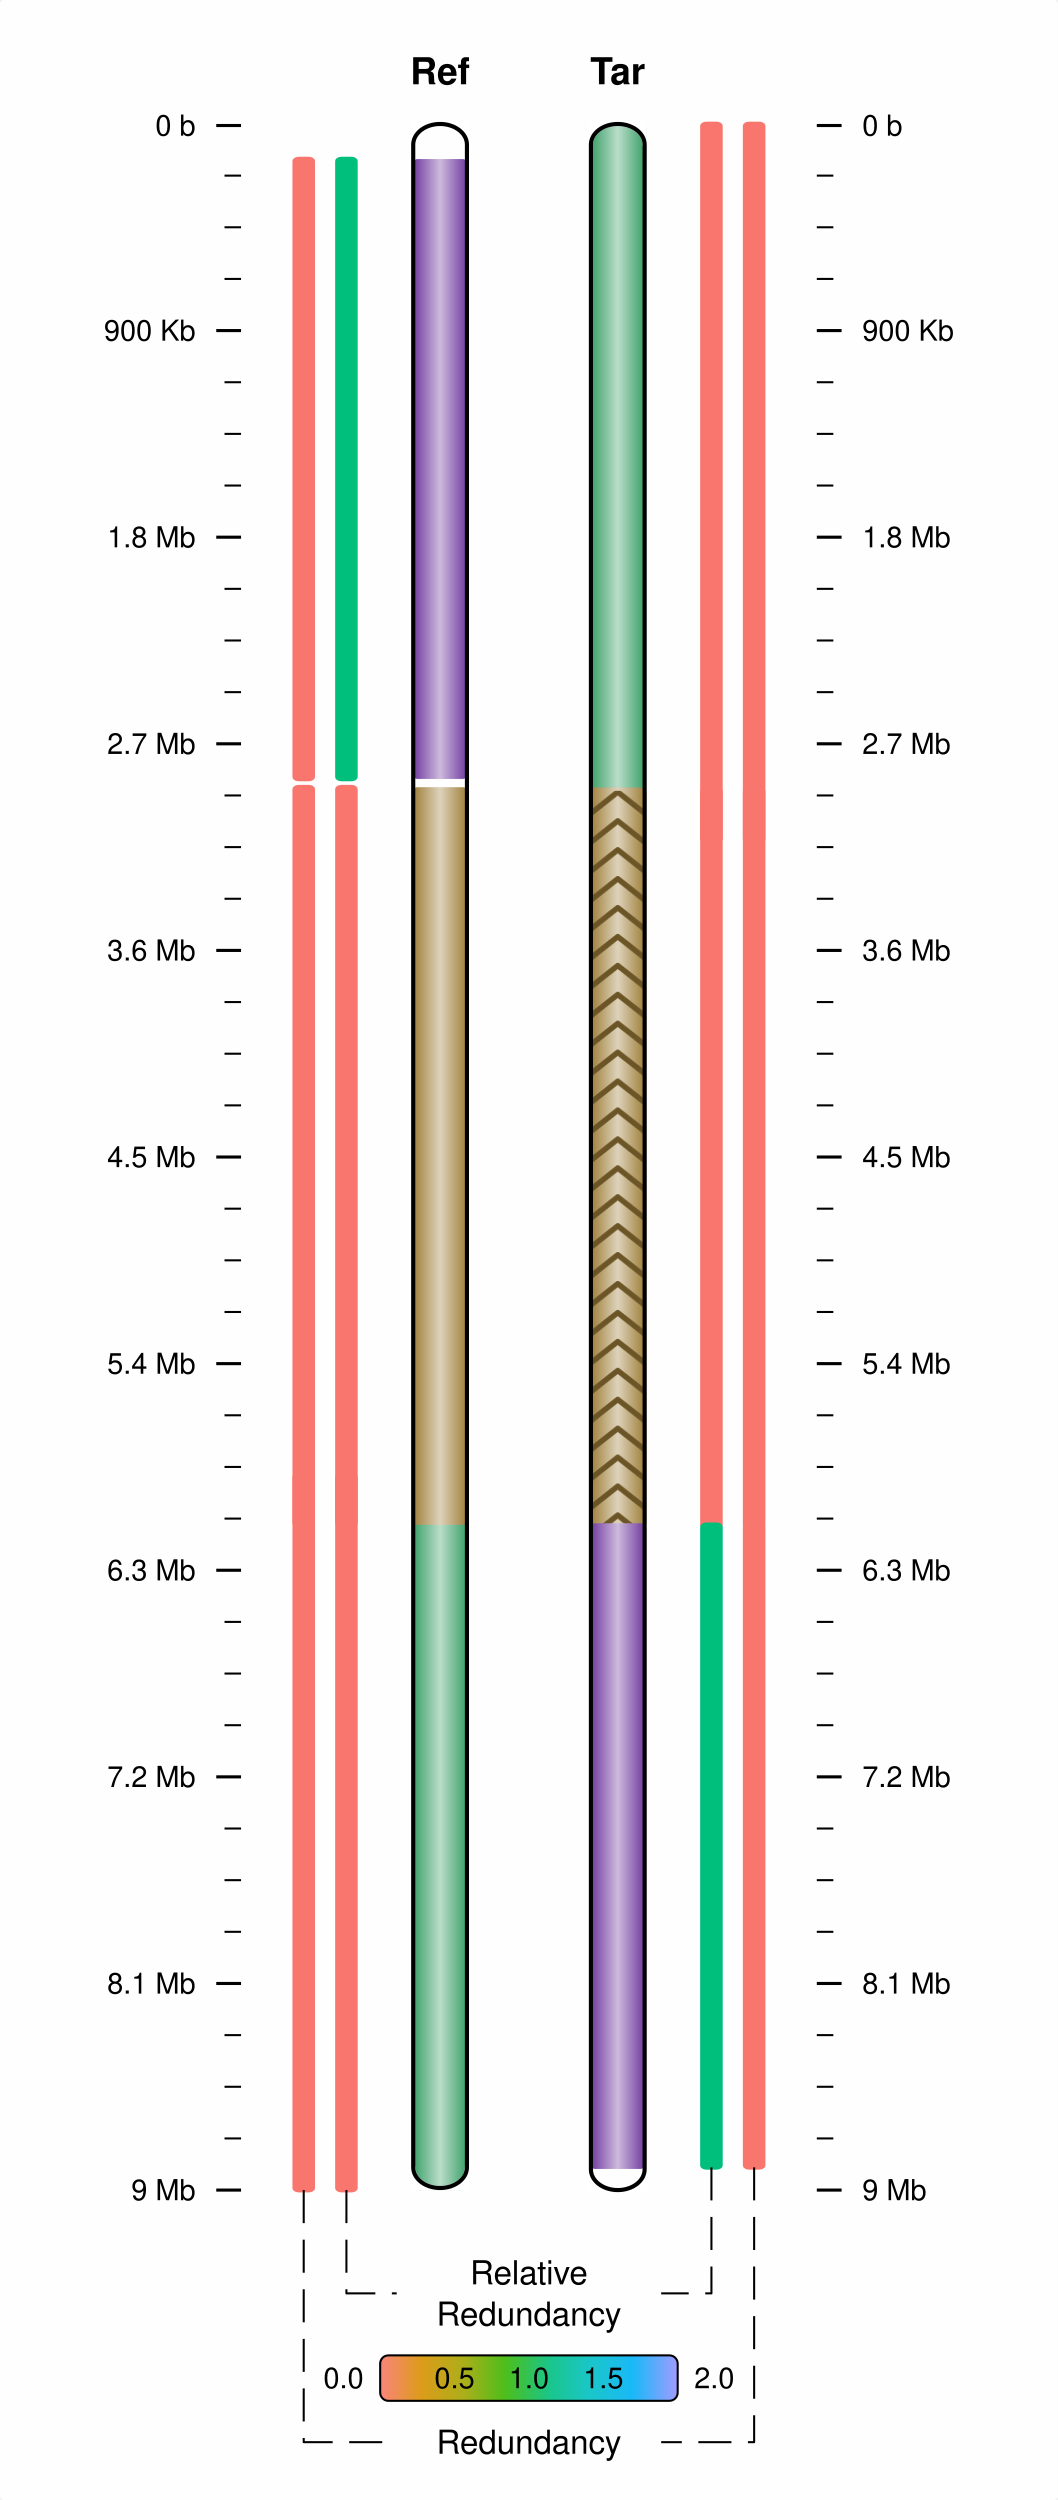
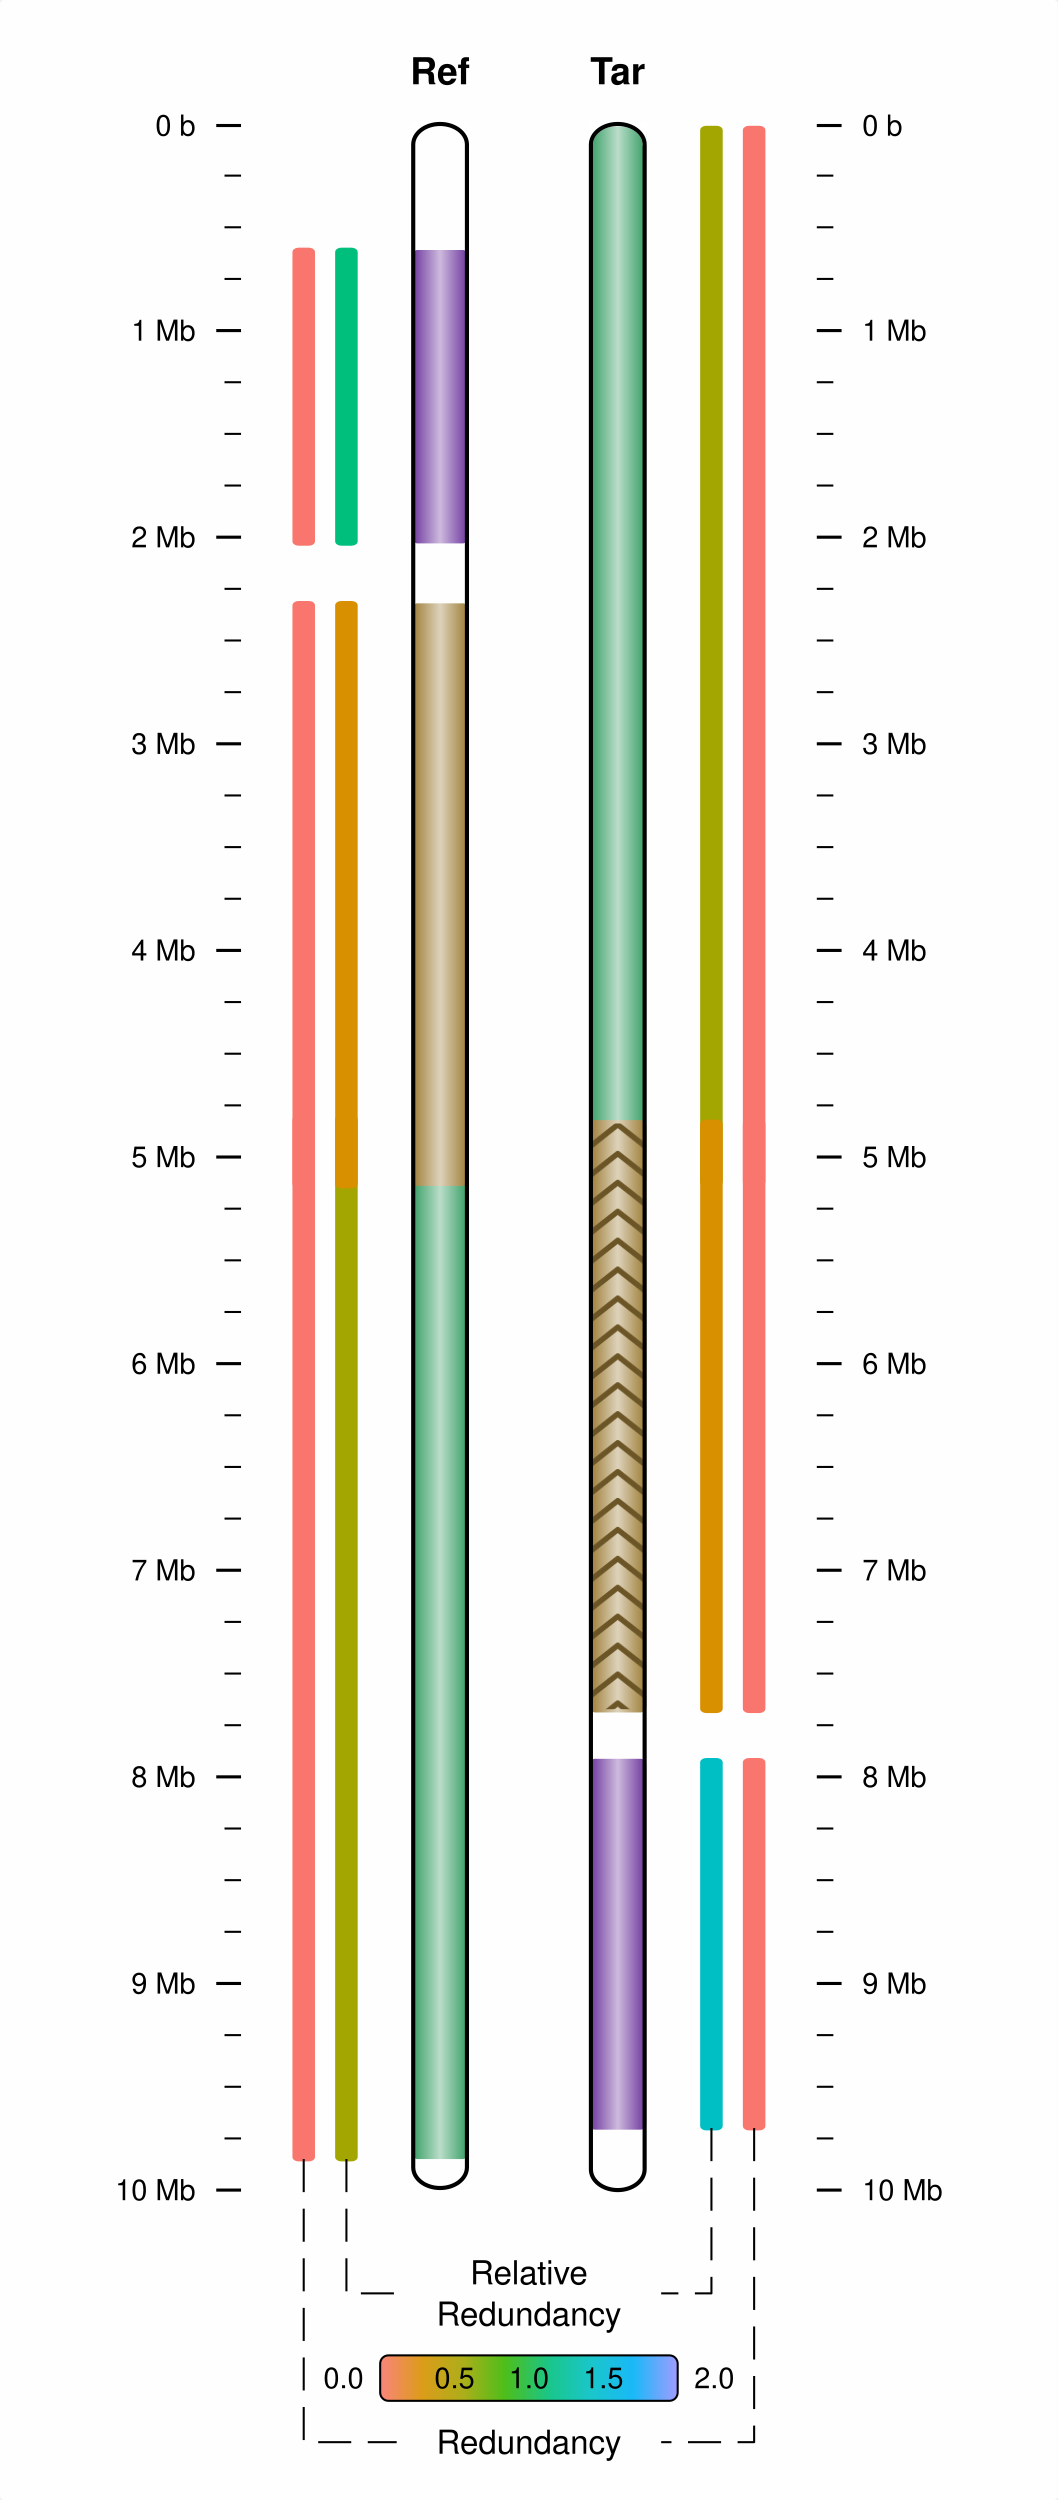
<svg xmlns="http://www.w3.org/2000/svg" viewBox="0 0 256 605">
  <rect x="0" y="0" width="256" height="605" rx="1" ry="1" fill="white" fill-opacity="0.9" stroke="white" stroke-width="0" stroke-opacity="1" />
  <line id="52.33332830.37500058.33332830.375000" x1="52.333" y1="30.375" x2="58.333" y2="30.375" stroke-width="0.75" stroke="black" />
  <text id="47.33332832.825001" x="47.333" y="32.825" dominant-baseline="" baseline-shift="" alignment-baseline="" font-size="7px" font-weight="normal" font-family="Helvetica,Arial" font-variant="normal" text-anchor="end" text-align="start" line-height="125%%">
0 b</text>
  <line id="54.33332842.50000058.33332842.500000" x1="54.333" y1="42.5" x2="58.333" y2="42.5" stroke-width="0.5" stroke="black" />
  <line id="54.33332855.00000058.33332855.000000" x1="54.333" y1="55" x2="58.333" y2="55" stroke-width="0.5" stroke="black" />
  <line id="54.33332867.50000058.33332867.500000" x1="54.333" y1="67.5" x2="58.333" y2="67.5" stroke-width="0.5" stroke="black" />
  <line id="52.33332880.00000058.33332880.000000" x1="52.333" y1="80" x2="58.333" y2="80" stroke-width="0.75" stroke="black" />
  <text id="47.33332882.449997" x="47.333" y="82.45" dominant-baseline="" baseline-shift="" alignment-baseline="" font-size="7px" font-weight="normal" font-family="Helvetica,Arial" font-variant="normal" text-anchor="end" text-align="start" line-height="125%%">
- 900 Kb</text>
+ 1 Mb</text>
  <line id="54.33332892.50000058.33332892.500000" x1="54.333" y1="92.5" x2="58.333" y2="92.5" stroke-width="0.5" stroke="black" />
  <line id="54.333328105.00000058.333328105.000000" x1="54.333" y1="105" x2="58.333" y2="105" stroke-width="0.5" stroke="black" />
  <line id="54.333328117.50000058.333328117.500000" x1="54.333" y1="117.5" x2="58.333" y2="117.5" stroke-width="0.5" stroke="black" />
  <line id="52.333328130.00000058.333328130.000000" x1="52.333" y1="130" x2="58.333" y2="130" stroke-width="0.75" stroke="black" />
  <text id="47.333328132.449997" x="47.333" y="132.45" dominant-baseline="" baseline-shift="" alignment-baseline="" font-size="7px" font-weight="normal" font-family="Helvetica,Arial" font-variant="normal" text-anchor="end" text-align="start" line-height="125%%">
- 1.8 Mb</text>
+ 2 Mb</text>
  <line id="54.333328142.50000058.333328142.500000" x1="54.333" y1="142.5" x2="58.333" y2="142.5" stroke-width="0.5" stroke="black" />
  <line id="54.333328155.00000058.333328155.000000" x1="54.333" y1="155" x2="58.333" y2="155" stroke-width="0.5" stroke="black" />
  <line id="54.333328167.50000058.333328167.500000" x1="54.333" y1="167.5" x2="58.333" y2="167.5" stroke-width="0.5" stroke="black" />
  <line id="52.333328180.00000058.333328180.000000" x1="52.333" y1="180" x2="58.333" y2="180" stroke-width="0.75" stroke="black" />
  <text id="47.333328182.449997" x="47.333" y="182.45" dominant-baseline="" baseline-shift="" alignment-baseline="" font-size="7px" font-weight="normal" font-family="Helvetica,Arial" font-variant="normal" text-anchor="end" text-align="start" line-height="125%%">
- 2.7 Mb</text>
+ 3 Mb</text>
  <line id="54.333328192.50000058.333328192.500000" x1="54.333" y1="192.5" x2="58.333" y2="192.5" stroke-width="0.5" stroke="black" />
  <line id="54.333328205.00000058.333328205.000000" x1="54.333" y1="205" x2="58.333" y2="205" stroke-width="0.5" stroke="black" />
  <line id="54.333328217.50000058.333328217.500000" x1="54.333" y1="217.5" x2="58.333" y2="217.5" stroke-width="0.5" stroke="black" />
  <line id="52.333328230.00000058.333328230.000000" x1="52.333" y1="230" x2="58.333" y2="230" stroke-width="0.75" stroke="black" />
  <text id="47.333328232.449997" x="47.333" y="232.45" dominant-baseline="" baseline-shift="" alignment-baseline="" font-size="7px" font-weight="normal" font-family="Helvetica,Arial" font-variant="normal" text-anchor="end" text-align="start" line-height="125%%">
- 3.6 Mb</text>
+ 4 Mb</text>
  <line id="54.333328242.50000058.333328242.500000" x1="54.333" y1="242.5" x2="58.333" y2="242.5" stroke-width="0.5" stroke="black" />
  <line id="54.333328255.00000058.333328255.000000" x1="54.333" y1="255" x2="58.333" y2="255" stroke-width="0.5" stroke="black" />
  <line id="54.333328267.50000058.333328267.500000" x1="54.333" y1="267.5" x2="58.333" y2="267.5" stroke-width="0.5" stroke="black" />
  <line id="52.333328280.00000058.333328280.000000" x1="52.333" y1="280" x2="58.333" y2="280" stroke-width="0.75" stroke="black" />
  <text id="47.333328282.450012" x="47.333" y="282.45" dominant-baseline="" baseline-shift="" alignment-baseline="" font-size="7px" font-weight="normal" font-family="Helvetica,Arial" font-variant="normal" text-anchor="end" text-align="start" line-height="125%%">
- 4.5 Mb</text>
+ 5 Mb</text>
  <line id="54.333328292.50000058.333328292.500000" x1="54.333" y1="292.5" x2="58.333" y2="292.5" stroke-width="0.5" stroke="black" />
  <line id="54.333328305.00000058.333328305.000000" x1="54.333" y1="305" x2="58.333" y2="305" stroke-width="0.5" stroke="black" />
  <line id="54.333328317.50000058.333328317.500000" x1="54.333" y1="317.5" x2="58.333" y2="317.5" stroke-width="0.5" stroke="black" />
  <line id="52.333328330.00000058.333328330.000000" x1="52.333" y1="330" x2="58.333" y2="330" stroke-width="0.75" stroke="black" />
  <text id="47.333328332.450012" x="47.333" y="332.45" dominant-baseline="" baseline-shift="" alignment-baseline="" font-size="7px" font-weight="normal" font-family="Helvetica,Arial" font-variant="normal" text-anchor="end" text-align="start" line-height="125%%">
- 5.4 Mb</text>
+ 6 Mb</text>
  <line id="54.333328342.50000058.333328342.500000" x1="54.333" y1="342.5" x2="58.333" y2="342.5" stroke-width="0.5" stroke="black" />
  <line id="54.333328355.00000058.333328355.000000" x1="54.333" y1="355" x2="58.333" y2="355" stroke-width="0.5" stroke="black" />
  <line id="54.333328367.50000058.333328367.500000" x1="54.333" y1="367.5" x2="58.333" y2="367.5" stroke-width="0.5" stroke="black" />
  <line id="52.333328380.00000058.333328380.000000" x1="52.333" y1="380" x2="58.333" y2="380" stroke-width="0.75" stroke="black" />
  <text id="47.333328382.450012" x="47.333" y="382.45" dominant-baseline="" baseline-shift="" alignment-baseline="" font-size="7px" font-weight="normal" font-family="Helvetica,Arial" font-variant="normal" text-anchor="end" text-align="start" line-height="125%%">
- 6.3 Mb</text>
+ 7 Mb</text>
  <line id="54.333328392.50000058.333328392.500000" x1="54.333" y1="392.5" x2="58.333" y2="392.5" stroke-width="0.5" stroke="black" />
  <line id="54.333328405.00000058.333328405.000000" x1="54.333" y1="405" x2="58.333" y2="405" stroke-width="0.5" stroke="black" />
  <line id="54.333328417.50000058.333328417.500000" x1="54.333" y1="417.5" x2="58.333" y2="417.5" stroke-width="0.5" stroke="black" />
  <line id="52.333328430.00000058.333328430.000000" x1="52.333" y1="430" x2="58.333" y2="430" stroke-width="0.75" stroke="black" />
  <text id="47.333328432.450012" x="47.333" y="432.45" dominant-baseline="" baseline-shift="" alignment-baseline="" font-size="7px" font-weight="normal" font-family="Helvetica,Arial" font-variant="normal" text-anchor="end" text-align="start" line-height="125%%">
- 7.2 Mb</text>
+ 8 Mb</text>
  <line id="54.333328442.50000058.333328442.500000" x1="54.333" y1="442.5" x2="58.333" y2="442.5" stroke-width="0.5" stroke="black" />
  <line id="54.333328455.00000058.333328455.000000" x1="54.333" y1="455" x2="58.333" y2="455" stroke-width="0.5" stroke="black" />
  <line id="54.333328467.50000058.333328467.500000" x1="54.333" y1="467.5" x2="58.333" y2="467.5" stroke-width="0.5" stroke="black" />
  <line id="52.333328480.00000058.333328480.000000" x1="52.333" y1="480" x2="58.333" y2="480" stroke-width="0.75" stroke="black" />
  <text id="47.333328482.450012" x="47.333" y="482.45" dominant-baseline="" baseline-shift="" alignment-baseline="" font-size="7px" font-weight="normal" font-family="Helvetica,Arial" font-variant="normal" text-anchor="end" text-align="start" line-height="125%%">
- 8.1 Mb</text>
+ 9 Mb</text>
  <line id="54.333328492.50000058.333328492.500000" x1="54.333" y1="492.5" x2="58.333" y2="492.5" stroke-width="0.5" stroke="black" />
  <line id="54.333328505.00000058.333328505.000000" x1="54.333" y1="505" x2="58.333" y2="505" stroke-width="0.5" stroke="black" />
  <line id="54.333328517.50000058.333328517.500000" x1="54.333" y1="517.5" x2="58.333" y2="517.5" stroke-width="0.5" stroke="black" />
  <line id="52.333328530.00000058.333328530.000000" x1="52.333" y1="530" x2="58.333" y2="530" stroke-width="0.75" stroke="black" />
  <text id="47.333328532.450012" x="47.333" y="532.45" dominant-baseline="" baseline-shift="" alignment-baseline="" font-size="7px" font-weight="normal" font-family="Helvetica,Arial" font-variant="normal" text-anchor="end" text-align="start" line-height="125%%">
- 9 Mb</text>
+ 10 Mb</text>
  <line id="203.66667230.375000197.66667230.375000" x1="203.667" y1="30.375" x2="197.667" y2="30.375" stroke-width="0.75" stroke="black" />
  <text id="208.66667232.825001" x="208.667" y="32.825" dominant-baseline="" baseline-shift="" alignment-baseline="" font-size="7px" font-weight="normal" font-family="Helvetica,Arial" font-variant="normal" text-anchor="start" text-align="start" line-height="125%%">
0 b</text>
  <line id="201.66667242.500000197.66667242.500000" x1="201.667" y1="42.5" x2="197.667" y2="42.5" stroke-width="0.5" stroke="black" />
  <line id="201.66667255.000000197.66667255.000000" x1="201.667" y1="55" x2="197.667" y2="55" stroke-width="0.5" stroke="black" />
  <line id="201.66667267.500000197.66667267.500000" x1="201.667" y1="67.5" x2="197.667" y2="67.5" stroke-width="0.5" stroke="black" />
  <line id="203.66667280.000000197.66667280.000000" x1="203.667" y1="80" x2="197.667" y2="80" stroke-width="0.75" stroke="black" />
  <text id="208.66667282.449997" x="208.667" y="82.45" dominant-baseline="" baseline-shift="" alignment-baseline="" font-size="7px" font-weight="normal" font-family="Helvetica,Arial" font-variant="normal" text-anchor="start" text-align="start" line-height="125%%">
- 900 Kb</text>
+ 1 Mb</text>
  <line id="201.66667292.500000197.66667292.500000" x1="201.667" y1="92.5" x2="197.667" y2="92.5" stroke-width="0.5" stroke="black" />
  <line id="201.666672105.000000197.666672105.000000" x1="201.667" y1="105" x2="197.667" y2="105" stroke-width="0.5" stroke="black" />
  <line id="201.666672117.500000197.666672117.500000" x1="201.667" y1="117.5" x2="197.667" y2="117.5" stroke-width="0.5" stroke="black" />
  <line id="203.666672130.000000197.666672130.000000" x1="203.667" y1="130" x2="197.667" y2="130" stroke-width="0.75" stroke="black" />
  <text id="208.666672132.449997" x="208.667" y="132.45" dominant-baseline="" baseline-shift="" alignment-baseline="" font-size="7px" font-weight="normal" font-family="Helvetica,Arial" font-variant="normal" text-anchor="start" text-align="start" line-height="125%%">
- 1.8 Mb</text>
+ 2 Mb</text>
  <line id="201.666672142.500000197.666672142.500000" x1="201.667" y1="142.5" x2="197.667" y2="142.5" stroke-width="0.5" stroke="black" />
  <line id="201.666672155.000000197.666672155.000000" x1="201.667" y1="155" x2="197.667" y2="155" stroke-width="0.5" stroke="black" />
  <line id="201.666672167.500000197.666672167.500000" x1="201.667" y1="167.5" x2="197.667" y2="167.5" stroke-width="0.5" stroke="black" />
  <line id="203.666672180.000000197.666672180.000000" x1="203.667" y1="180" x2="197.667" y2="180" stroke-width="0.75" stroke="black" />
  <text id="208.666672182.449997" x="208.667" y="182.45" dominant-baseline="" baseline-shift="" alignment-baseline="" font-size="7px" font-weight="normal" font-family="Helvetica,Arial" font-variant="normal" text-anchor="start" text-align="start" line-height="125%%">
- 2.7 Mb</text>
+ 3 Mb</text>
  <line id="201.666672192.500000197.666672192.500000" x1="201.667" y1="192.5" x2="197.667" y2="192.5" stroke-width="0.5" stroke="black" />
  <line id="201.666672205.000000197.666672205.000000" x1="201.667" y1="205" x2="197.667" y2="205" stroke-width="0.5" stroke="black" />
  <line id="201.666672217.500000197.666672217.500000" x1="201.667" y1="217.5" x2="197.667" y2="217.5" stroke-width="0.5" stroke="black" />
  <line id="203.666672230.000000197.666672230.000000" x1="203.667" y1="230" x2="197.667" y2="230" stroke-width="0.75" stroke="black" />
  <text id="208.666672232.449997" x="208.667" y="232.45" dominant-baseline="" baseline-shift="" alignment-baseline="" font-size="7px" font-weight="normal" font-family="Helvetica,Arial" font-variant="normal" text-anchor="start" text-align="start" line-height="125%%">
- 3.6 Mb</text>
+ 4 Mb</text>
  <line id="201.666672242.500000197.666672242.500000" x1="201.667" y1="242.5" x2="197.667" y2="242.5" stroke-width="0.5" stroke="black" />
  <line id="201.666672255.000000197.666672255.000000" x1="201.667" y1="255" x2="197.667" y2="255" stroke-width="0.5" stroke="black" />
  <line id="201.666672267.500000197.666672267.500000" x1="201.667" y1="267.5" x2="197.667" y2="267.5" stroke-width="0.5" stroke="black" />
  <line id="203.666672280.000000197.666672280.000000" x1="203.667" y1="280" x2="197.667" y2="280" stroke-width="0.75" stroke="black" />
  <text id="208.666672282.450012" x="208.667" y="282.45" dominant-baseline="" baseline-shift="" alignment-baseline="" font-size="7px" font-weight="normal" font-family="Helvetica,Arial" font-variant="normal" text-anchor="start" text-align="start" line-height="125%%">
- 4.5 Mb</text>
+ 5 Mb</text>
  <line id="201.666672292.500000197.666672292.500000" x1="201.667" y1="292.5" x2="197.667" y2="292.5" stroke-width="0.5" stroke="black" />
  <line id="201.666672305.000000197.666672305.000000" x1="201.667" y1="305" x2="197.667" y2="305" stroke-width="0.5" stroke="black" />
  <line id="201.666672317.500000197.666672317.500000" x1="201.667" y1="317.5" x2="197.667" y2="317.5" stroke-width="0.5" stroke="black" />
  <line id="203.666672330.000000197.666672330.000000" x1="203.667" y1="330" x2="197.667" y2="330" stroke-width="0.75" stroke="black" />
  <text id="208.666672332.450012" x="208.667" y="332.45" dominant-baseline="" baseline-shift="" alignment-baseline="" font-size="7px" font-weight="normal" font-family="Helvetica,Arial" font-variant="normal" text-anchor="start" text-align="start" line-height="125%%">
- 5.4 Mb</text>
+ 6 Mb</text>
  <line id="201.666672342.500000197.666672342.500000" x1="201.667" y1="342.5" x2="197.667" y2="342.5" stroke-width="0.5" stroke="black" />
  <line id="201.666672355.000000197.666672355.000000" x1="201.667" y1="355" x2="197.667" y2="355" stroke-width="0.5" stroke="black" />
  <line id="201.666672367.500000197.666672367.500000" x1="201.667" y1="367.5" x2="197.667" y2="367.5" stroke-width="0.5" stroke="black" />
  <line id="203.666672380.000000197.666672380.000000" x1="203.667" y1="380" x2="197.667" y2="380" stroke-width="0.75" stroke="black" />
  <text id="208.666672382.450012" x="208.667" y="382.45" dominant-baseline="" baseline-shift="" alignment-baseline="" font-size="7px" font-weight="normal" font-family="Helvetica,Arial" font-variant="normal" text-anchor="start" text-align="start" line-height="125%%">
- 6.3 Mb</text>
+ 7 Mb</text>
  <line id="201.666672392.500000197.666672392.500000" x1="201.667" y1="392.5" x2="197.667" y2="392.5" stroke-width="0.5" stroke="black" />
  <line id="201.666672405.000000197.666672405.000000" x1="201.667" y1="405" x2="197.667" y2="405" stroke-width="0.5" stroke="black" />
  <line id="201.666672417.500000197.666672417.500000" x1="201.667" y1="417.5" x2="197.667" y2="417.5" stroke-width="0.5" stroke="black" />
  <line id="203.666672430.000000197.666672430.000000" x1="203.667" y1="430" x2="197.667" y2="430" stroke-width="0.75" stroke="black" />
  <text id="208.666672432.450012" x="208.667" y="432.45" dominant-baseline="" baseline-shift="" alignment-baseline="" font-size="7px" font-weight="normal" font-family="Helvetica,Arial" font-variant="normal" text-anchor="start" text-align="start" line-height="125%%">
- 7.2 Mb</text>
+ 8 Mb</text>
  <line id="201.666672442.500000197.666672442.500000" x1="201.667" y1="442.5" x2="197.667" y2="442.5" stroke-width="0.5" stroke="black" />
  <line id="201.666672455.000000197.666672455.000000" x1="201.667" y1="455" x2="197.667" y2="455" stroke-width="0.5" stroke="black" />
  <line id="201.666672467.500000197.666672467.500000" x1="201.667" y1="467.5" x2="197.667" y2="467.5" stroke-width="0.5" stroke="black" />
  <line id="203.666672480.000000197.666672480.000000" x1="203.667" y1="480" x2="197.667" y2="480" stroke-width="0.75" stroke="black" />
  <text id="208.666672482.450012" x="208.667" y="482.45" dominant-baseline="" baseline-shift="" alignment-baseline="" font-size="7px" font-weight="normal" font-family="Helvetica,Arial" font-variant="normal" text-anchor="start" text-align="start" line-height="125%%">
- 8.1 Mb</text>
+ 9 Mb</text>
  <line id="201.666672492.500000197.666672492.500000" x1="201.667" y1="492.5" x2="197.667" y2="492.5" stroke-width="0.5" stroke="black" />
  <line id="201.666672505.000000197.666672505.000000" x1="201.667" y1="505" x2="197.667" y2="505" stroke-width="0.5" stroke="black" />
  <line id="201.666672517.500000197.666672517.500000" x1="201.667" y1="517.5" x2="197.667" y2="517.5" stroke-width="0.5" stroke="black" />
  <line id="203.666672530.000000197.666672530.000000" x1="203.667" y1="530" x2="197.667" y2="530" stroke-width="0.75" stroke="black" />
  <text id="208.666672532.450012" x="208.667" y="532.45" dominant-baseline="" baseline-shift="" alignment-baseline="" font-size="7px" font-weight="normal" font-family="Helvetica,Arial" font-variant="normal" text-anchor="start" text-align="start" line-height="125%%">
- 9 Mb</text>
-   <defs id="">
-     <linearGradient id="grad100.000000357.000000" x1="0%" y1="0%" x2="100%" y2="0%">
+ 10 Mb</text>
+   <defs id="">
+     <linearGradient id="grad100.000000270.500000" x1="0%" y1="0%" x2="100%" y2="0%">
      <stop offset="0%" stop-color="#3BA068" stop-opacity="1" />
      <stop offset="50%" stop-color="#BADDCA" stop-opacity="1" />
      <stop offset="100%" stop-color="#3BA068" stop-opacity="1" />
    </linearGradient>
  </defs>
-   <rect x="100" y="357" width="13" height="173" rx="1" ry="1" fill="url(#grad100.000000357.000000)" fill-opacity="1" stroke-width="0.75" stroke-opacity="1" />
-   <defs id="">
-     <linearGradient id="grad100.000000357.000000NRC" x1="0%" y1="0%" x2="100%" y2="0%">
-       <stop offset="100%" stop-color="#F8766D" stop-opacity="1" />
-     </linearGradient>
-   </defs>
-   <rect x="81.667" y="357" width="4.333" height="173" rx="1" ry="0.5" fill="url(#grad100.000000357.000000NRC)" fill-opacity="1" stroke="url(#grad100.000000357.000000NRC)" stroke-width="1.125" stroke-opacity="1" />
-   <defs id="">
-     <linearGradient id="grad100.000000357.000000NRCRedun" x1="0%" y1="0%" x2="100%" y2="0%">
-       <stop offset="100%" stop-color="#F8766D" stop-opacity="1" />
-     </linearGradient>
-   </defs>
-   <rect x="71.333" y="357" width="4.333" height="173" rx="1" ry="0.5" fill="url(#grad100.000000357.000000NRCRedun)" fill-opacity="1" stroke="url(#grad100.000000357.000000NRCRedun)" stroke-width="1.125" stroke-opacity="1" />
-   <defs id="">
-     <linearGradient id="grad143.00000030.000000" x1="0%" y1="0%" x2="100%" y2="0%">
+   <rect x="100" y="270.5" width="13" height="252" rx="1" ry="1" fill="url(#grad100.000000270.500000)" fill-opacity="1" stroke-width="0.75" stroke-opacity="1" />
+   <defs id="">
+     <linearGradient id="grad100.000000270.500000NRC" x1="0%" y1="0%" x2="100%" y2="0%">
+       <stop offset="100%" stop-color="#A3A500" stop-opacity="1" />
+     </linearGradient>
+   </defs>
+   <rect x="81.667" y="270.5" width="4.333" height="252" rx="1" ry="0.5" fill="url(#grad100.000000270.500000NRC)" fill-opacity="1" stroke="url(#grad100.000000270.500000NRC)" stroke-width="1.125" stroke-opacity="1" />
+   <defs id="">
+     <linearGradient id="grad100.000000270.500000NRCRedun" x1="0%" y1="0%" x2="100%" y2="0%">
+       <stop offset="100%" stop-color="#F8766D" stop-opacity="1" />
+     </linearGradient>
+   </defs>
+   <rect x="71.333" y="270.5" width="4.333" height="252" rx="1" ry="0.5" fill="url(#grad100.000000270.500000NRCRedun)" fill-opacity="1" stroke="url(#grad100.000000270.500000NRCRedun)" stroke-width="1.125" stroke-opacity="1" />
+   <defs id="">
+     <linearGradient id="grad143.00000031.000000" x1="0%" y1="0%" x2="100%" y2="0%">
      <stop offset="0%" stop-color="#3BA068" stop-opacity="1" />
      <stop offset="50%" stop-color="#BADDCA" stop-opacity="1" />
      <stop offset="100%" stop-color="#3BA068" stop-opacity="1" />
    </linearGradient>
  </defs>
-   <rect x="143" y="30" width="13" height="173.5" rx="1" ry="1" fill="url(#grad143.00000030.000000)" fill-opacity="1" stroke="url(#grad143.00000030.000000)" stroke-width="0.75" stroke-opacity="1" />
-   <defs id="">
-     <linearGradient id="grad143.00000030.000000NRC" x1="0%" y1="0%" x2="100%" y2="0%">
-       <stop offset="100%" stop-color="#F8766D" stop-opacity="1" />
-     </linearGradient>
-   </defs>
-   <rect x="170" y="30" width="4.333" height="173.5" rx="1" ry="0.5" fill="url(#grad143.00000030.000000NRC)" fill-opacity="1" stroke="url(#grad143.00000030.000000NRC)" stroke-width="1.125" stroke-opacity="1" />
-   <defs id="">
-     <linearGradient id="grad143.00000030.000000NRCRedun" x1="0%" y1="0%" x2="100%" y2="0%">
-       <stop offset="100%" stop-color="#F8766D" stop-opacity="1" />
-     </linearGradient>
-   </defs>
-   <rect x="180.333" y="30" width="4.333" height="173.5" rx="1" ry="0.5" fill="url(#grad143.00000030.000000NRCRedun)" fill-opacity="1" stroke="url(#grad143.00000030.000000NRCRedun)" stroke-width="1.125" stroke-opacity="1" />
-   <defs id="">
-     <linearGradient id="grad100.000000190.500000" x1="0%" y1="0%" x2="100%" y2="0%">
+   <rect x="143" y="31" width="13" height="255.5" rx="1" ry="1" fill="url(#grad143.00000031.000000)" fill-opacity="1" stroke="url(#grad143.00000031.000000)" stroke-width="0.75" stroke-opacity="1" />
+   <defs id="">
+     <linearGradient id="grad143.00000031.000000NRC" x1="0%" y1="0%" x2="100%" y2="0%">
+       <stop offset="100%" stop-color="#A3A500" stop-opacity="1" />
+     </linearGradient>
+   </defs>
+   <rect x="170" y="31" width="4.333" height="255.5" rx="1" ry="0.5" fill="url(#grad143.00000031.000000NRC)" fill-opacity="1" stroke="url(#grad143.00000031.000000NRC)" stroke-width="1.125" stroke-opacity="1" />
+   <defs id="">
+     <linearGradient id="grad143.00000031.000000NRCRedun" x1="0%" y1="0%" x2="100%" y2="0%">
+       <stop offset="100%" stop-color="#F8766D" stop-opacity="1" />
+     </linearGradient>
+   </defs>
+   <rect x="180.333" y="31" width="4.333" height="255.5" rx="1" ry="0.5" fill="url(#grad143.00000031.000000NRCRedun)" fill-opacity="1" stroke="url(#grad143.00000031.000000NRCRedun)" stroke-width="1.125" stroke-opacity="1" />
+   <defs id="">
+     <linearGradient id="grad100.000000146.000000" x1="0%" y1="0%" x2="100%" y2="0%">
      <stop offset="0%" stop-color="#A0803B" stop-opacity="1" />
      <stop offset="50%" stop-color="#DDD2BA" stop-opacity="1" />
      <stop offset="100%" stop-color="#A0803B" stop-opacity="1" />
    </linearGradient>
  </defs>
-   <rect x="100" y="190.5" width="13" height="178.5" rx="1" ry="1" fill="url(#grad100.000000190.500000)" fill-opacity="1" stroke-width="0.75" stroke-opacity="1" />
-   <defs id="">
-     <linearGradient id="grad100.000000190.500000NRC" x1="0%" y1="0%" x2="100%" y2="0%">
-       <stop offset="100%" stop-color="#F8766D" stop-opacity="1" />
-     </linearGradient>
-   </defs>
-   <rect x="81.667" y="190.5" width="4.333" height="178.5" rx="1" ry="0.5" fill="url(#grad100.000000190.500000NRC)" fill-opacity="1" stroke="url(#grad100.000000190.500000NRC)" stroke-width="1.125" stroke-opacity="1" />
-   <defs id="">
-     <linearGradient id="grad100.000000190.500000NRCRedun" x1="0%" y1="0%" x2="100%" y2="0%">
-       <stop offset="100%" stop-color="#F8766D" stop-opacity="1" />
-     </linearGradient>
-   </defs>
-   <rect x="71.333" y="190.5" width="4.333" height="178.5" rx="1" ry="0.5" fill="url(#grad100.000000190.500000NRCRedun)" fill-opacity="1" stroke="url(#grad100.000000190.500000NRCRedun)" stroke-width="1.125" stroke-opacity="1" />
-   <defs id="">
-     <linearGradient id="grad143.000000191.000000" x1="0%" y1="0%" x2="100%" y2="0%">
+   <rect x="100" y="146" width="13" height="141" rx="1" ry="1" fill="url(#grad100.000000146.000000)" fill-opacity="1" stroke-width="0.75" stroke-opacity="1" />
+   <defs id="">
+     <linearGradient id="grad100.000000146.000000NRC" x1="0%" y1="0%" x2="100%" y2="0%">
+       <stop offset="100%" stop-color="#D89000" stop-opacity="1" />
+     </linearGradient>
+   </defs>
+   <rect x="81.667" y="146" width="4.333" height="141" rx="1" ry="0.5" fill="url(#grad100.000000146.000000NRC)" fill-opacity="1" stroke="url(#grad100.000000146.000000NRC)" stroke-width="1.125" stroke-opacity="1" />
+   <defs id="">
+     <linearGradient id="grad100.000000146.000000NRCRedun" x1="0%" y1="0%" x2="100%" y2="0%">
+       <stop offset="100%" stop-color="#F8766D" stop-opacity="1" />
+     </linearGradient>
+   </defs>
+   <rect x="71.333" y="146" width="4.333" height="141" rx="1" ry="0.5" fill="url(#grad100.000000146.000000NRCRedun)" fill-opacity="1" stroke="url(#grad100.000000146.000000NRCRedun)" stroke-width="1.125" stroke-opacity="1" />
+   <defs id="">
+     <linearGradient id="grad143.000000271.500000" x1="0%" y1="0%" x2="100%" y2="0%">
      <stop offset="0%" stop-color="#A0803B" stop-opacity="1" />
      <stop offset="50%" stop-color="#DDD2BA" stop-opacity="1" />
      <stop offset="100%" stop-color="#A0803B" stop-opacity="1" />
    </linearGradient>
  </defs>
-   <rect x="143" y="191" width="13" height="178.5" rx="1" ry="1" fill="url(#grad143.000000191.000000)" fill-opacity="1" stroke="url(#grad143.000000191.000000)" stroke-width="0.75" stroke-opacity="1" />
-   <defs id="">
-     <pattern id="Wavy143.000000191.000000" x="143" y="191" width="13" height="7" patternUnits="userSpaceOnUse">
+   <rect x="143" y="271.5" width="13" height="142.5" rx="1" ry="1" fill="url(#grad143.000000271.500000)" fill-opacity="1" stroke="url(#grad143.000000271.500000)" stroke-width="0.75" stroke-opacity="1" />
+   <defs id="">
+     <pattern id="Wavy143.000000271.500000" x="143" y="271.5" width="13" height="7" patternUnits="userSpaceOnUse">
      <path id="" d="m -0.665,6.335 l 7.165,-5.67 l 7.165,5.67 " fill="none" fill-opacity="0.9" stroke="#6B5527" stroke-opacity="1" stroke-linejoin="round" stroke-width="1.33" />
    </pattern>
  </defs>
-   <rect x="143" y="191" width="13" height="178.5" rx="1" ry="1" fill="url(#Wavy143.000000191.000000)" fill-opacity="1" stroke="url(#grad143.000000191.000000)" stroke-width="0.75" stroke-opacity="1" />
-   <defs id="">
-     <linearGradient id="grad143.000000191.000000NRC" x1="0%" y1="0%" x2="100%" y2="0%">
-       <stop offset="100%" stop-color="#F8766D" stop-opacity="1" />
-     </linearGradient>
-   </defs>
-   <rect x="170" y="191" width="4.333" height="178.5" rx="1" ry="0.5" fill="url(#grad143.000000191.000000NRC)" fill-opacity="1" stroke="url(#grad143.000000191.000000NRC)" stroke-width="1.125" stroke-opacity="1" />
-   <defs id="">
-     <linearGradient id="grad143.000000191.000000NRCRedun" x1="0%" y1="0%" x2="100%" y2="0%">
-       <stop offset="100%" stop-color="#F8766D" stop-opacity="1" />
-     </linearGradient>
-   </defs>
-   <rect x="180.333" y="191" width="4.333" height="178.5" rx="1" ry="0.5" fill="url(#grad143.000000191.000000NRCRedun)" fill-opacity="1" stroke="url(#grad143.000000191.000000NRCRedun)" stroke-width="1.125" stroke-opacity="1" />
-   <defs id="">
-     <linearGradient id="grad100.00000038.500000" x1="0%" y1="0%" x2="100%" y2="0%">
+   <rect x="143" y="271.5" width="13" height="142.5" rx="1" ry="1" fill="url(#Wavy143.000000271.500000)" fill-opacity="1" stroke="url(#grad143.000000271.500000)" stroke-width="0.75" stroke-opacity="1" />
+   <defs id="">
+     <linearGradient id="grad143.000000271.500000NRC" x1="0%" y1="0%" x2="100%" y2="0%">
+       <stop offset="100%" stop-color="#D89000" stop-opacity="1" />
+     </linearGradient>
+   </defs>
+   <rect x="170" y="271.5" width="4.333" height="142.5" rx="1" ry="0.5" fill="url(#grad143.000000271.500000NRC)" fill-opacity="1" stroke="url(#grad143.000000271.500000NRC)" stroke-width="1.125" stroke-opacity="1" />
+   <defs id="">
+     <linearGradient id="grad143.000000271.500000NRCRedun" x1="0%" y1="0%" x2="100%" y2="0%">
+       <stop offset="100%" stop-color="#F8766D" stop-opacity="1" />
+     </linearGradient>
+   </defs>
+   <rect x="180.333" y="271.5" width="4.333" height="142.5" rx="1" ry="0.5" fill="url(#grad143.000000271.500000NRCRedun)" fill-opacity="1" stroke="url(#grad143.000000271.500000NRCRedun)" stroke-width="1.125" stroke-opacity="1" />
+   <defs id="">
+     <linearGradient id="grad100.00000060.500000" x1="0%" y1="0%" x2="100%" y2="0%">
      <stop offset="0%" stop-color="#713BA0" stop-opacity="1" />
      <stop offset="50%" stop-color="#CDBADD" stop-opacity="1" />
      <stop offset="100%" stop-color="#713BA0" stop-opacity="1" />
    </linearGradient>
  </defs>
-   <rect x="100" y="38.5" width="13" height="150" rx="1" ry="1" fill="url(#grad100.00000038.500000)" fill-opacity="1" stroke-width="0.75" stroke-opacity="1" />
-   <defs id="">
-     <linearGradient id="grad100.00000038.500000NRC" x1="0%" y1="0%" x2="100%" y2="0%">
+   <rect x="100" y="60.5" width="13" height="71" rx="1" ry="1" fill="url(#grad100.00000060.500000)" fill-opacity="1" stroke-width="0.75" stroke-opacity="1" />
+   <defs id="">
+     <linearGradient id="grad100.00000060.500000NRC" x1="0%" y1="0%" x2="100%" y2="0%">
      <stop offset="100%" stop-color="#00BF7D" stop-opacity="1" />
    </linearGradient>
  </defs>
-   <rect x="81.667" y="38.5" width="4.333" height="150" rx="1" ry="0.5" fill="url(#grad100.00000038.500000NRC)" fill-opacity="1" stroke="url(#grad100.00000038.500000NRC)" stroke-width="1.125" stroke-opacity="1" />
-   <defs id="">
-     <linearGradient id="grad100.00000038.500000NRCRedun" x1="0%" y1="0%" x2="100%" y2="0%">
-       <stop offset="100%" stop-color="#F8766D" stop-opacity="1" />
-     </linearGradient>
-   </defs>
-   <rect x="71.333" y="38.5" width="4.333" height="150" rx="1" ry="0.5" fill="url(#grad100.00000038.500000NRCRedun)" fill-opacity="1" stroke="url(#grad100.00000038.500000NRCRedun)" stroke-width="1.125" stroke-opacity="1" />
-   <defs id="">
-     <linearGradient id="grad143.000000369.000000" x1="0%" y1="0%" x2="100%" y2="0%">
+   <rect x="81.667" y="60.5" width="4.333" height="71" rx="1" ry="0.5" fill="url(#grad100.00000060.500000NRC)" fill-opacity="1" stroke="url(#grad100.00000060.500000NRC)" stroke-width="1.125" stroke-opacity="1" />
+   <defs id="">
+     <linearGradient id="grad100.00000060.500000NRCRedun" x1="0%" y1="0%" x2="100%" y2="0%">
+       <stop offset="100%" stop-color="#F8766D" stop-opacity="1" />
+     </linearGradient>
+   </defs>
+   <rect x="71.333" y="60.5" width="4.333" height="71" rx="1" ry="0.5" fill="url(#grad100.00000060.500000NRCRedun)" fill-opacity="1" stroke="url(#grad100.00000060.500000NRCRedun)" stroke-width="1.125" stroke-opacity="1" />
+   <defs id="">
+     <linearGradient id="grad143.000000426.000000" x1="0%" y1="0%" x2="100%" y2="0%">
      <stop offset="0%" stop-color="#713BA0" stop-opacity="1" />
      <stop offset="50%" stop-color="#CDBADD" stop-opacity="1" />
      <stop offset="100%" stop-color="#713BA0" stop-opacity="1" />
    </linearGradient>
  </defs>
-   <rect x="143" y="369" width="13" height="155.5" rx="1" ry="1" fill="url(#grad143.000000369.000000)" fill-opacity="1" stroke="url(#grad143.000000369.000000)" stroke-width="0.75" stroke-opacity="1" />
-   <defs id="">
-     <linearGradient id="grad143.000000369.000000NRC" x1="0%" y1="0%" x2="100%" y2="0%">
-       <stop offset="100%" stop-color="#00BF7D" stop-opacity="1" />
-     </linearGradient>
-   </defs>
-   <rect x="170" y="369" width="4.333" height="155.5" rx="1" ry="0.5" fill="url(#grad143.000000369.000000NRC)" fill-opacity="1" stroke="url(#grad143.000000369.000000NRC)" stroke-width="1.125" stroke-opacity="1" />
-   <defs id="">
-     <linearGradient id="grad143.000000369.000000NRCRedun" x1="0%" y1="0%" x2="100%" y2="0%">
-       <stop offset="100%" stop-color="#F8766D" stop-opacity="1" />
-     </linearGradient>
-   </defs>
-   <rect x="180.333" y="369" width="4.333" height="155.5" rx="1" ry="0.5" fill="url(#grad143.000000369.000000NRCRedun)" fill-opacity="1" stroke="url(#grad143.000000369.000000NRCRedun)" stroke-width="1.125" stroke-opacity="1" />
+   <rect x="143" y="426" width="13" height="89" rx="1" ry="1" fill="url(#grad143.000000426.000000)" fill-opacity="1" stroke="url(#grad143.000000426.000000)" stroke-width="0.75" stroke-opacity="1" />
+   <defs id="">
+     <linearGradient id="grad143.000000426.000000NRC" x1="0%" y1="0%" x2="100%" y2="0%">
+       <stop offset="100%" stop-color="#00BFC4" stop-opacity="1" />
+     </linearGradient>
+   </defs>
+   <rect x="170" y="426" width="4.333" height="89" rx="1" ry="0.5" fill="url(#grad143.000000426.000000NRC)" fill-opacity="1" stroke="url(#grad143.000000426.000000NRC)" stroke-width="1.125" stroke-opacity="1" />
+   <defs id="">
+     <linearGradient id="grad143.000000426.000000NRCRedun" x1="0%" y1="0%" x2="100%" y2="0%">
+       <stop offset="100%" stop-color="#F8766D" stop-opacity="1" />
+     </linearGradient>
+   </defs>
+   <rect x="180.333" y="426" width="4.333" height="89" rx="1" ry="0.5" fill="url(#grad143.000000426.000000NRCRedun)" fill-opacity="1" stroke="url(#grad143.000000426.000000NRCRedun)" stroke-width="1.125" stroke-opacity="1" />
  <path id="rhs100.00000030.000000" d="M 100,524.5 a 6.5,5 0 0,0 13,0 v 5 h -13 v -5 z " fill="white" fill-opacity="1" stroke="white" stroke-opacity="1" stroke-linejoin="round" stroke-width="1" />
  <path id="rhs100.00000030.000000" d="M 113,35 a 6.5,5 0 0,0 -13,0 v -5 h 13 v 5 z " fill="white" fill-opacity="1" stroke="white" stroke-opacity="1" stroke-linejoin="round" stroke-width="1" />
  <path id="100.00000030.000000" d="M 100,35 v 489.5 a 6.5,5 0 0,0 13,0 v -489.5 a 6.5,5 0 0,0 -13,0 z " fill="none" fill-opacity="0.9" stroke="black" stroke-opacity="1" stroke-linejoin="round" stroke-width="1" />
  <path id="rhs100.00000030.000000" d="M 143,525 a 6.5,5 0 0,0 13,0 v 5 h -13 v -5 z " fill="white" fill-opacity="1" stroke="white" stroke-opacity="1" stroke-linejoin="round" stroke-width="1" />
  <path id="rhs100.00000030.000000" d="M 156,35 a 6.5,5 0 0,0 -13,0 v -5 h 13 v 5 z " fill="white" fill-opacity="1" stroke="white" stroke-opacity="1" stroke-linejoin="round" stroke-width="1" />
  <path id="143.00000030.000000" d="M 143,35 v 490 a 6.5,5 0 0,0 13,0 v -490 a 6.5,5 0 0,0 -13,0 z " fill="none" fill-opacity="0.9" stroke="black" stroke-opacity="1" stroke-linejoin="round" stroke-width="1" />
  <text id="106.50000020.400000" x="106.5" y="20.4" dominant-baseline="" baseline-shift="" alignment-baseline="" font-size="9px" font-weight="bold" font-family="Helvetica,Arial" font-variant="normal" text-anchor="middle" text-align="start" line-height="125%%">
Ref</text>
  <text id="149.50000020.400000" x="149.5" y="20.4" dominant-baseline="" baseline-shift="" alignment-baseline="" font-size="9px" font-weight="bold" font-family="Helvetica,Arial" font-variant="normal" text-anchor="middle" text-align="start" line-height="125%%">
Tar</text>
  <defs id="">
    <linearGradient id="grad92.000000570.000000" x1="0%" y1="0%" x2="100%" y2="0%">
      <stop offset="0%" stop-color="#F8766D" stop-opacity="1" />
      <stop offset="14%" stop-color="#D89000" stop-opacity="1" />
      <stop offset="28%" stop-color="#A3A500" stop-opacity="1" />
      <stop offset="42%" stop-color="#39B600" stop-opacity="1" />
      <stop offset="57%" stop-color="#00BF7D" stop-opacity="1" />
      <stop offset="71%" stop-color="#00BFC4" stop-opacity="1" />
      <stop offset="85%" stop-color="#00B0F6" stop-opacity="1" />
      <stop offset="100%" stop-color="#9590FF" stop-opacity="1" />
    </linearGradient>
  </defs>
  <rect x="92" y="570" width="72" height="11" rx="2" ry="2" fill="url(#grad92.000000570.000000)" fill-opacity="0.9" stroke="black" stroke-width="0.5" stroke-opacity="1" />
  <text id="128.000000552.799988" x="128" y="552.8" dominant-baseline="" baseline-shift="" alignment-baseline="" font-size="8px" font-family="Helvetica,Arial" font-variant="normal" text-anchor="middle" text-align="start" line-height="125%%">
Relative</text>
  <text id="128.000000562.799988" x="128" y="562.8" dominant-baseline="" baseline-shift="" alignment-baseline="" font-size="8px" font-family="Helvetica,Arial" font-variant="normal" text-anchor="middle" text-align="start" line-height="125%%">
Redundancy</text>
  <text id="128.000000593.799988" x="128" y="593.8" dominant-baseline="" baseline-shift="" alignment-baseline="" font-size="8px" font-family="Helvetica,Arial" font-variant="normal" text-anchor="middle" text-align="start" line-height="125%%">
Redundancy</text>
  <text id="88.000000575.500000" x="88" y="575.5" dy="2.45" dominant-baseline="" baseline-shift="" alignment-baseline="" font-size="7px" font-family="Helvetica,Arial" font-variant="normal" text-anchor="end" text-align="start" line-height="125%%">
0.0</text>
  <text id="168.000000575.500000" x="168" y="575.5" dy="2.45" dominant-baseline="" baseline-shift="" alignment-baseline="" font-size="7px" font-family="Helvetica,Arial" font-variant="normal" text-anchor="start" text-align="start" line-height="125%%">
2.0</text>
  <text id="110.000000575.500000" x="110" y="575.5" dy="2.45" dominant-baseline="" baseline-shift="" alignment-baseline="" font-size="7px" font-family="Helvetica,Arial" font-variant="normal" text-anchor="middle" text-align="start" line-height="125%%">
0.5</text>
  <text id="128.000000575.500000" x="128" y="575.5" dy="2.45" dominant-baseline="" baseline-shift="" alignment-baseline="" font-size="7px" font-family="Helvetica,Arial" font-variant="normal" text-anchor="middle" text-align="start" line-height="125%%">
1.0</text>
  <text id="146.000000575.500000" x="146" y="575.5" dy="2.45" dominant-baseline="" baseline-shift="" alignment-baseline="" font-size="7px" font-family="Helvetica,Arial" font-variant="normal" text-anchor="middle" text-align="start" line-height="125%%">
1.5</text>
-   <path id="" d="M 83.833,530 V 555 H 96 " fill="none" fill-opacity="0.9" stroke="black" stroke-opacity="1" stroke-linejoin="round" stroke-dasharray="8 4" stroke-width="0.5" />
-   <path id="" d="M 172.167,524.5 V 555 H 160 " fill="none" fill-opacity="0.9" stroke="black" stroke-opacity="1" stroke-linejoin="round" stroke-dasharray="8 4" stroke-width="0.5" />
-   <path id="" d="M 73.5,530 V 591 H 96 " fill="none" fill-opacity="0.9" stroke="black" stroke-opacity="1" stroke-linejoin="round" stroke-dasharray="8 4" stroke-width="0.5" />
-   <path id="" d="M 182.5,524.5 V 591 H 160 " fill="none" fill-opacity="0.9" stroke="black" stroke-opacity="1" stroke-linejoin="round" stroke-dasharray="8 4" stroke-width="0.5" />
+   <path id="" d="M 83.833,522.5 V 555 H 96 " fill="none" fill-opacity="0.9" stroke="black" stroke-opacity="1" stroke-linejoin="round" stroke-dasharray="8 4" stroke-width="0.5" />
+   <path id="" d="M 172.167,515 V 555 H 160 " fill="none" fill-opacity="0.9" stroke="black" stroke-opacity="1" stroke-linejoin="round" stroke-dasharray="8 4" stroke-width="0.5" />
+   <path id="" d="M 73.5,522.5 V 591 H 96 " fill="none" fill-opacity="0.9" stroke="black" stroke-opacity="1" stroke-linejoin="round" stroke-dasharray="8 4" stroke-width="0.5" />
+   <path id="" d="M 182.5,515 V 591 H 160 " fill="none" fill-opacity="0.9" stroke="black" stroke-opacity="1" stroke-linejoin="round" stroke-dasharray="8 4" stroke-width="0.5" />
</svg>
